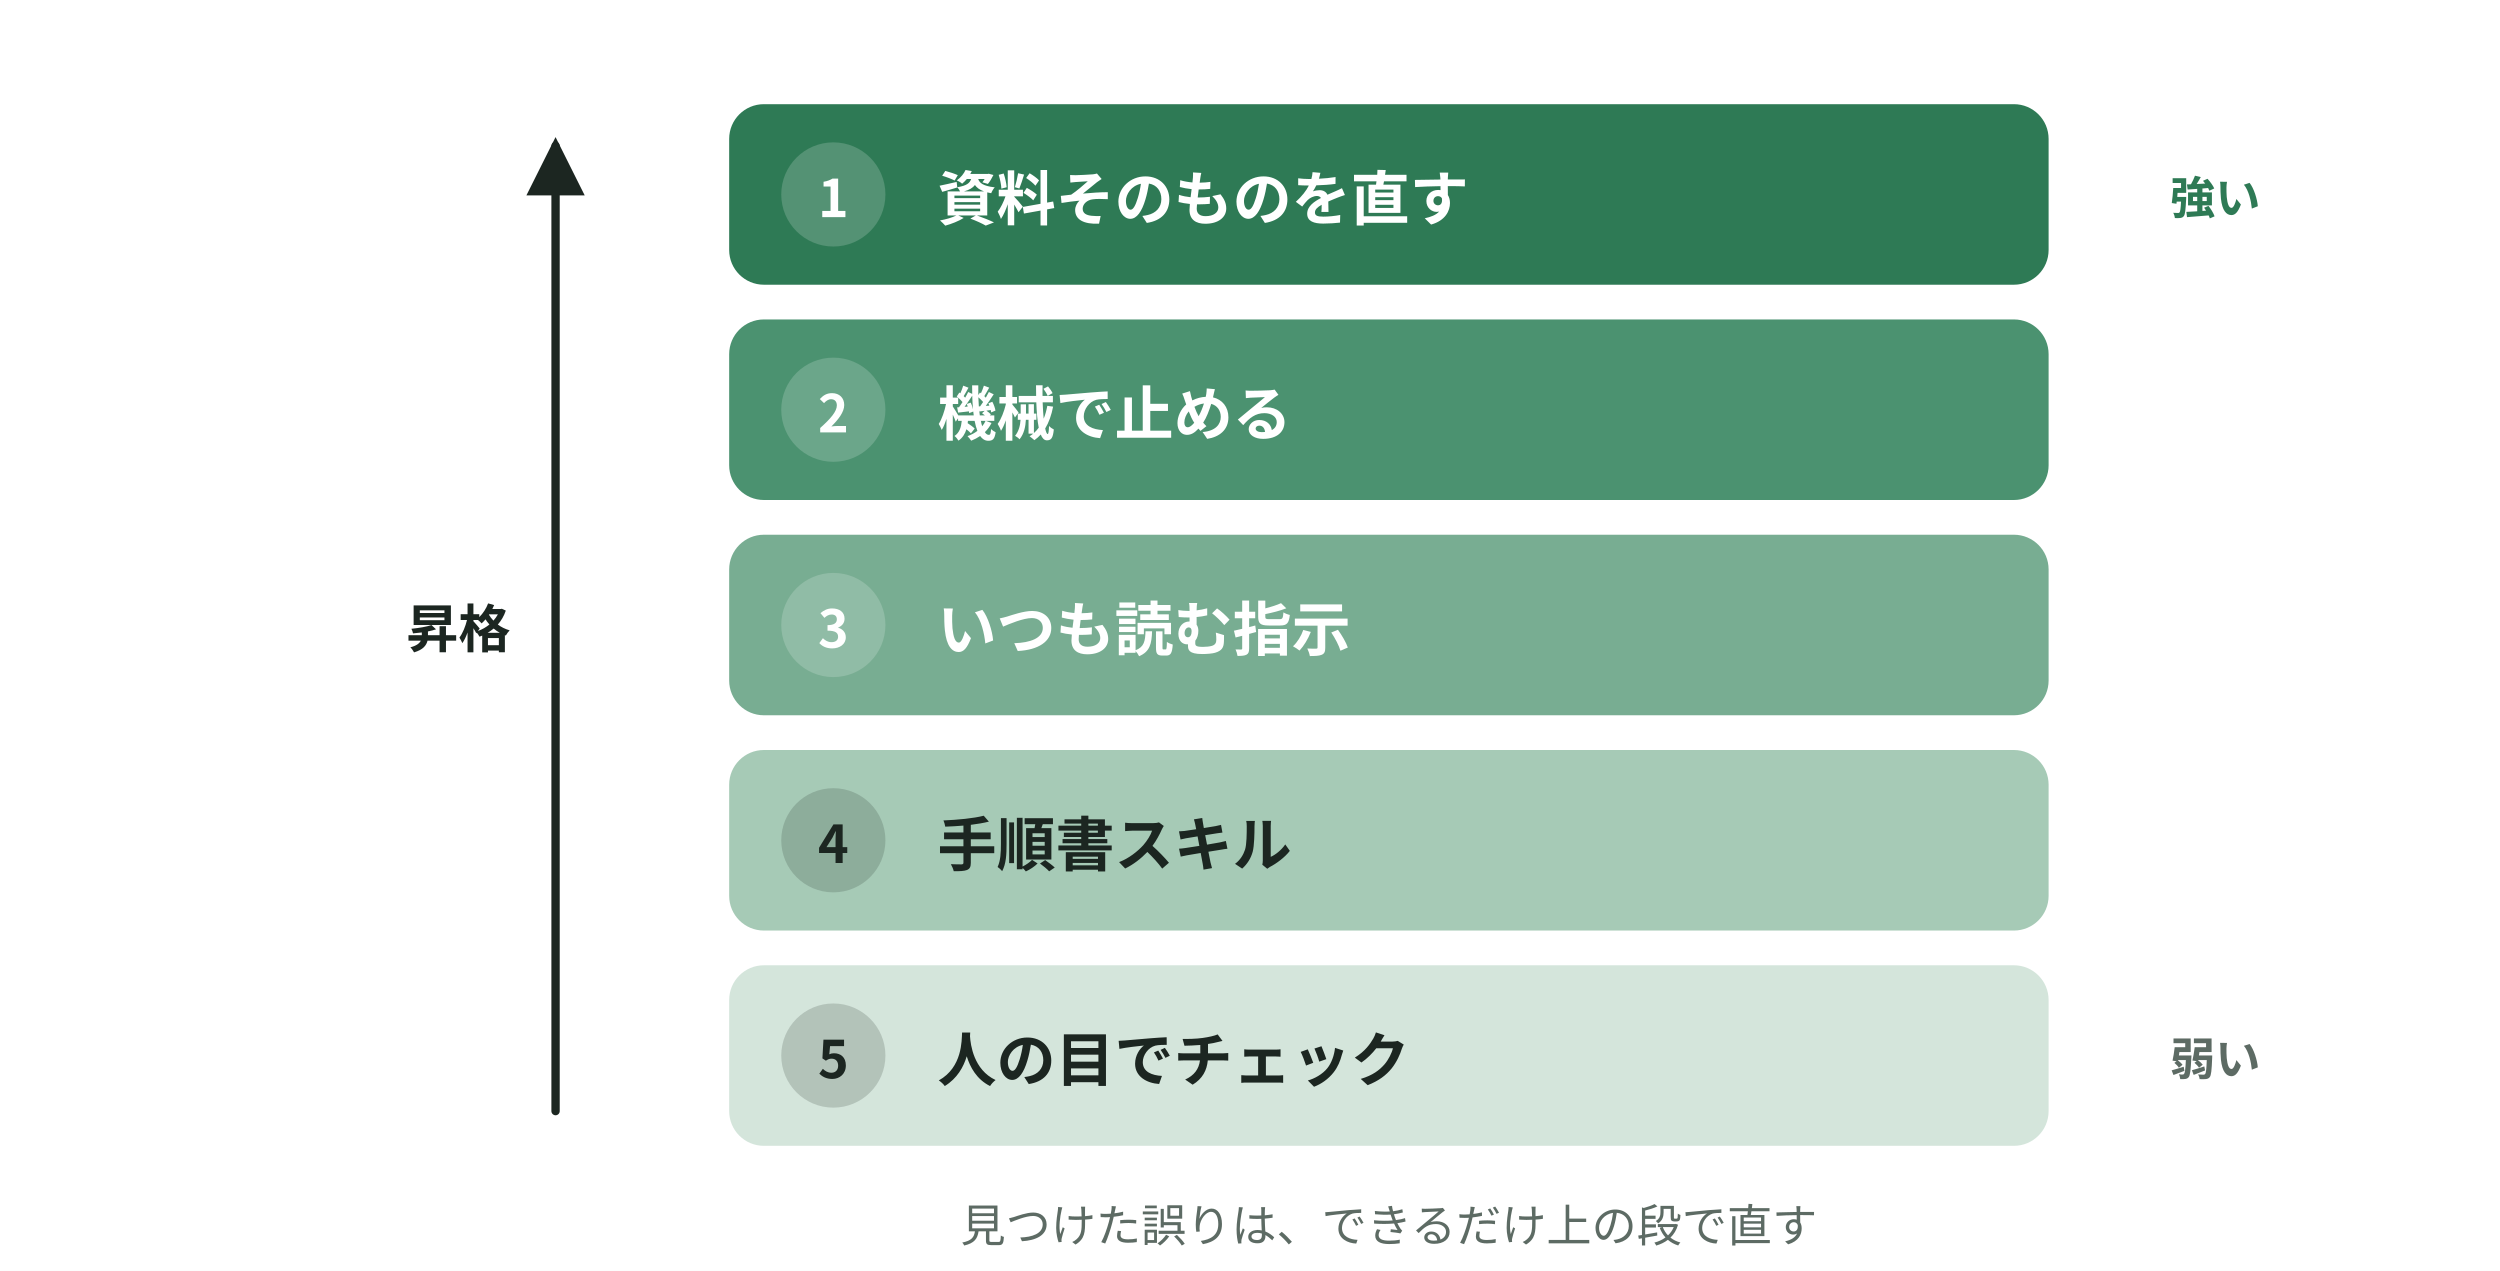
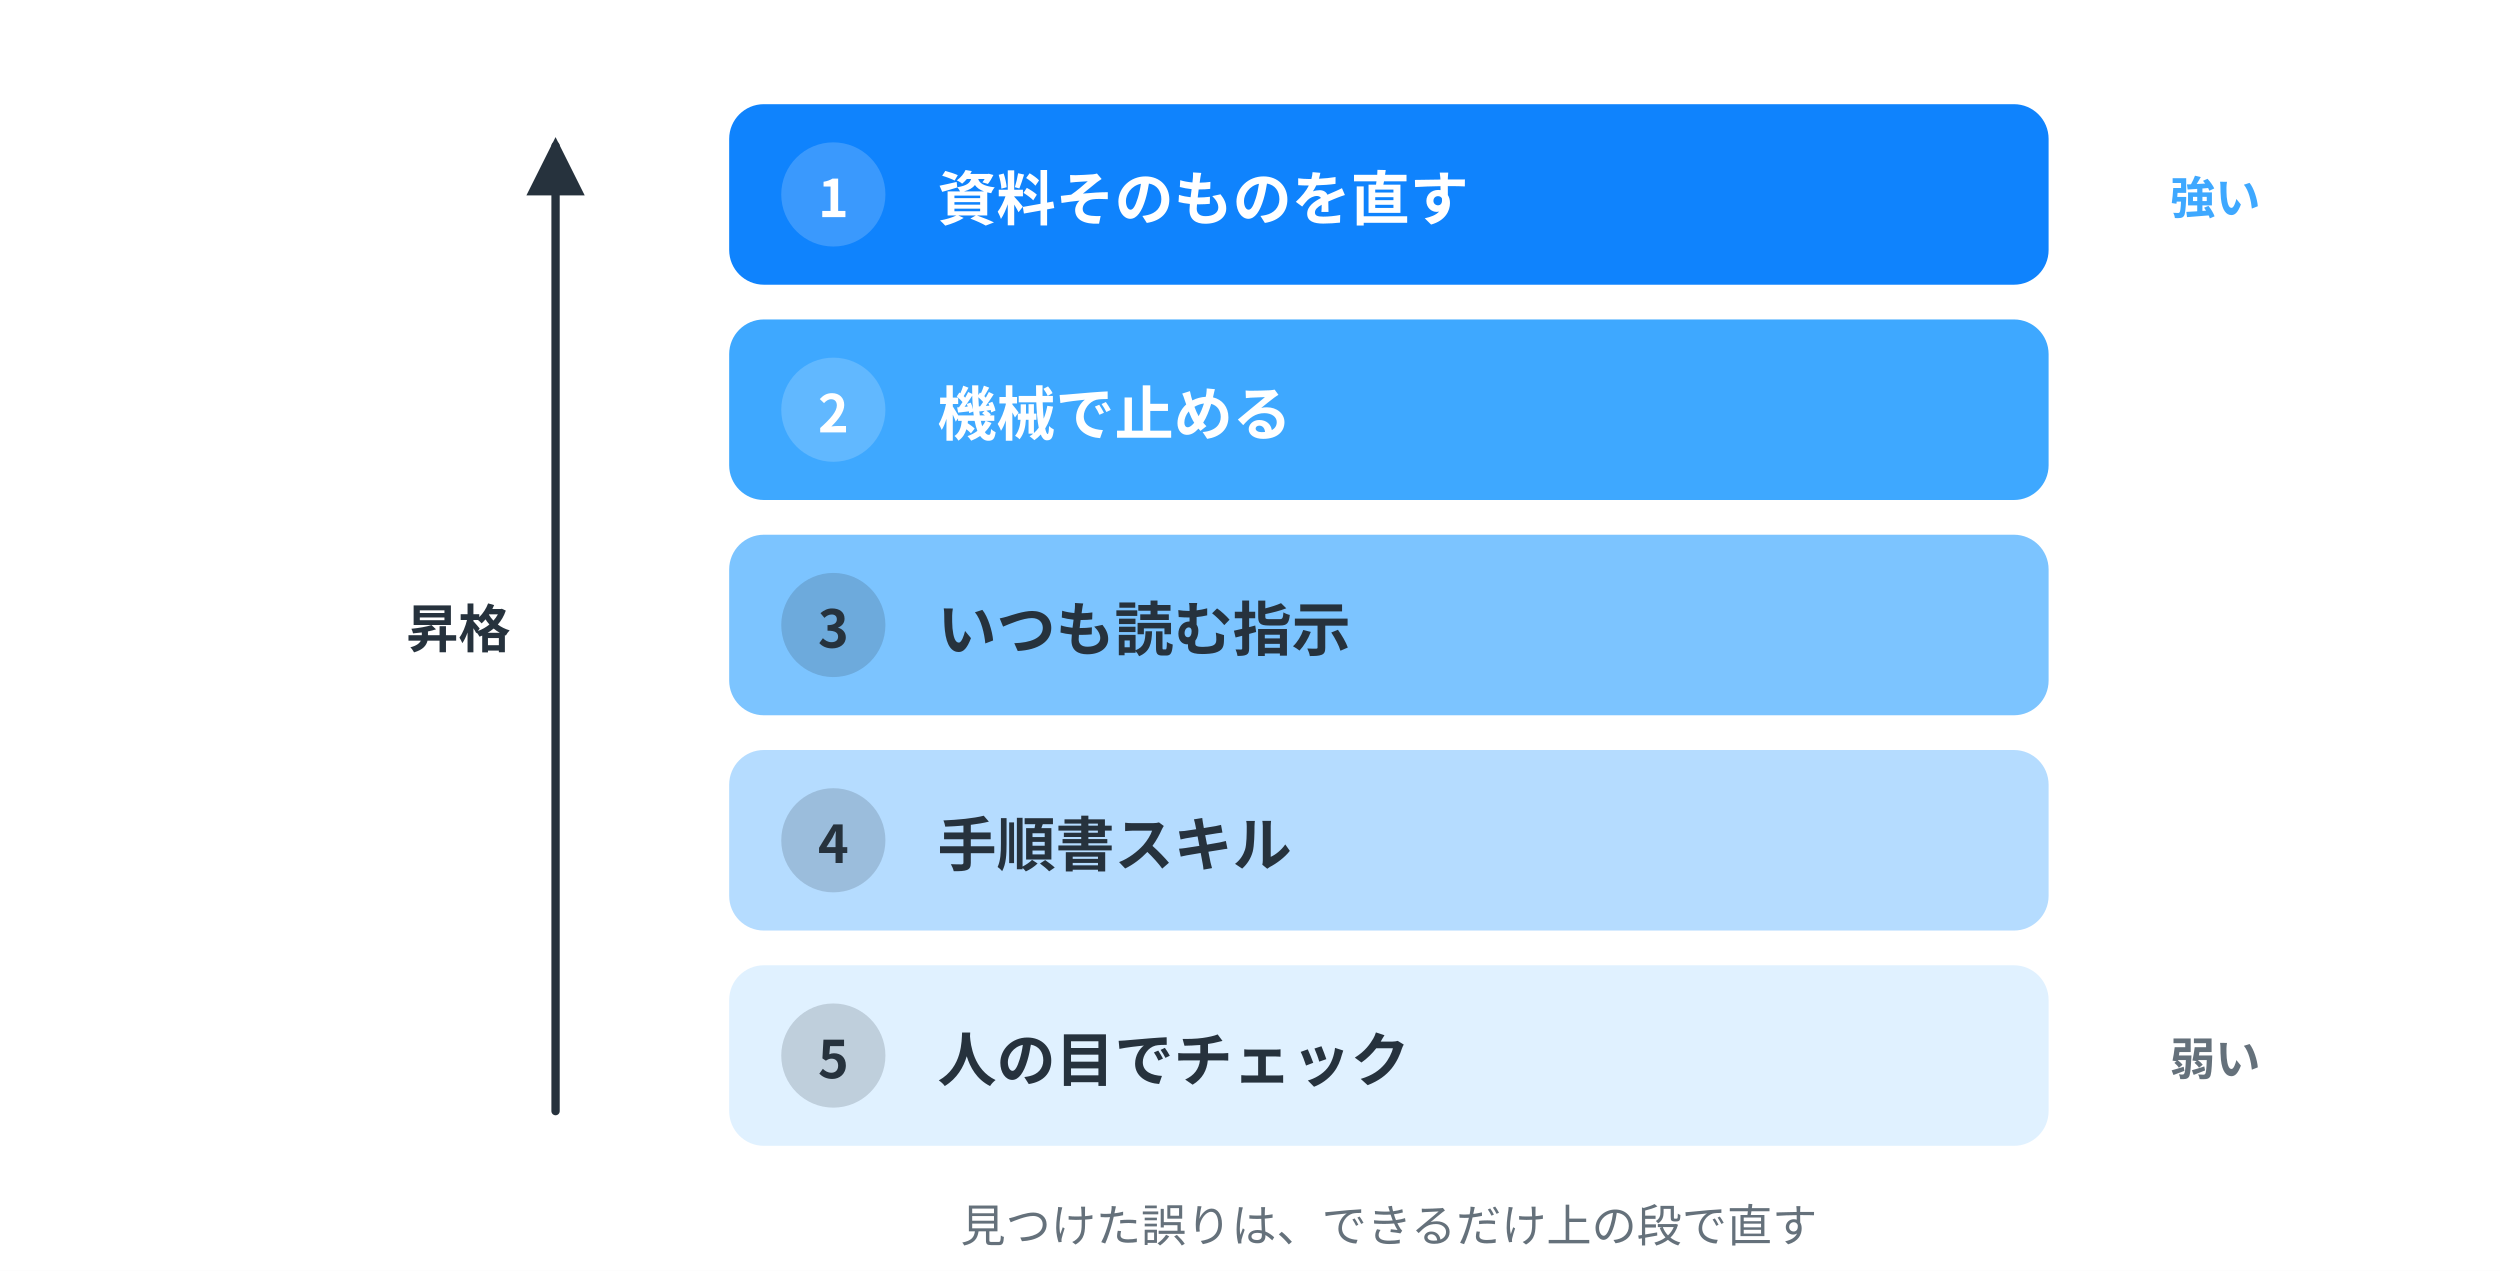
<svg xmlns="http://www.w3.org/2000/svg" width="720" height="366" viewBox="0 0 720 366" font-family="'Noto Sans CJK JP','Noto Sans JP','Hiragino Sans','Hiragino Kaku Gothic ProN','Yu Gothic',sans-serif">
  <defs>
-     <marker id="m1c2621" viewBox="0 0 10 10" refX="8.5" refY="5" markerWidth="7" markerHeight="7" orient="auto-start-reverse">
-       <path d="M0,0 L10,5 L0,10 z" fill="#1c2621" />
+     <marker id="m26323d" viewBox="0 0 10 10" refX="8.5" refY="5" markerWidth="7" markerHeight="7" orient="auto-start-reverse">
+       <path d="M0,0 L10,5 L0,10 z" fill="#26323d" />
    </marker>
-     <marker id="m8a9a92" viewBox="0 0 10 10" refX="8.5" refY="5" markerWidth="7" markerHeight="7" orient="auto-start-reverse">
-       <path d="M0,0 L10,5 L0,10 z" fill="#8a9a92" />
+     <marker id="ma3b3bf" viewBox="0 0 10 10" refX="8.5" refY="5" markerWidth="7" markerHeight="7" orient="auto-start-reverse">
+       <path d="M0,0 L10,5 L0,10 z" fill="#a3b3bf" />
    </marker>
-     <marker id="m2e7a55" viewBox="0 0 10 10" refX="8.5" refY="5" markerWidth="7" markerHeight="7" orient="auto-start-reverse">
-       <path d="M0,0 L10,5 L0,10 z" fill="#2e7a55" />
+     <marker id="m3ea8ff" viewBox="0 0 10 10" refX="8.5" refY="5" markerWidth="7" markerHeight="7" orient="auto-start-reverse">
+       <path d="M0,0 L10,5 L0,10 z" fill="#3ea8ff" />
    </marker>
-     <marker id="mc94a41" viewBox="0 0 10 10" refX="8.5" refY="5" markerWidth="7" markerHeight="7" orient="auto-start-reverse">
-       <path d="M0,0 L10,5 L0,10 z" fill="#c94a41" />
+     <marker id="mf0506e" viewBox="0 0 10 10" refX="8.5" refY="5" markerWidth="7" markerHeight="7" orient="auto-start-reverse">
+       <path d="M0,0 L10,5 L0,10 z" fill="#f0506e" />
    </marker>
-     <marker id="m5d6b64" viewBox="0 0 10 10" refX="8.5" refY="5" markerWidth="7" markerHeight="7" orient="auto-start-reverse">
-       <path d="M0,0 L10,5 L0,10 z" fill="#5d6b64" />
+     <marker id="m65717b" viewBox="0 0 10 10" refX="8.5" refY="5" markerWidth="7" markerHeight="7" orient="auto-start-reverse">
+       <path d="M0,0 L10,5 L0,10 z" fill="#65717b" />
    </marker>
  </defs>
  <rect width="720" height="366" fill="#ffffff" />
-   <rect x="210" y="30" width="380" height="52" rx="10" fill="#2e7a55" />
+   <rect x="210" y="30" width="380" height="52" rx="10" fill="#0f83fd" />
  <circle cx="240" cy="56.0" r="15" fill="#ffffff" opacity="0.18" />
  <text x="240" y="56.0" font-size="15" font-weight="700" fill="#ffffff" text-anchor="middle" dominant-baseline="central">1</text>
  <text x="270" y="56.0" font-size="17" font-weight="700" fill="#ffffff" text-anchor="start" dominant-baseline="central">資料そのものを直す</text>
-   <rect x="210" y="92" width="380" height="52" rx="10" fill="#4b9270" />
+   <rect x="210" y="92" width="380" height="52" rx="10" fill="#3ea8ff" />
  <circle cx="240" cy="118.0" r="15" fill="#ffffff" opacity="0.18" />
  <text x="240" y="118.0" font-size="15" font-weight="700" fill="#ffffff" text-anchor="middle" dominant-baseline="central">2</text>
  <text x="270" y="118.0" font-size="17" font-weight="700" fill="#ffffff" text-anchor="start" dominant-baseline="central">機械で止める</text>
-   <rect x="210" y="154" width="380" height="52" rx="10" fill="#78ad92" />
-   <circle cx="240" cy="180.0" r="15" fill="#ffffff" opacity="0.18" />
-   <text x="240" y="180.0" font-size="15" font-weight="700" fill="#ffffff" text-anchor="middle" dominant-baseline="central">3</text>
-   <text x="270" y="180.0" font-size="17" font-weight="700" fill="#ffffff" text-anchor="start" dominant-baseline="central">いつも読む指示</text>
-   <rect x="210" y="216" width="380" height="52" rx="10" fill="#a6cab6" />
-   <circle cx="240" cy="242.0" r="15" fill="#1c2621" opacity="0.18" />
-   <text x="240" y="242.0" font-size="15" font-weight="700" fill="#1c2621" text-anchor="middle" dominant-baseline="central">4</text>
-   <text x="270" y="242.0" font-size="17" font-weight="700" fill="#1c2621" text-anchor="start" dominant-baseline="central">手順書スキル</text>
-   <rect x="210" y="278" width="380" height="52" rx="10" fill="#d4e5db" />
-   <circle cx="240" cy="304.0" r="15" fill="#1c2621" opacity="0.18" />
-   <text x="240" y="304.0" font-size="15" font-weight="700" fill="#1c2621" text-anchor="middle" dominant-baseline="central">5</text>
-   <text x="270" y="304.0" font-size="17" font-weight="700" fill="#1c2621" text-anchor="start" dominant-baseline="central">人の目でチェック</text>
-   <path d="M160,320 L160,42" fill="none" stroke="#1c2621" stroke-width="2.4" marker-end="url(#m1c2621)" stroke-linecap="round" stroke-linejoin="round" />
-   <text x="132" y="180.0" font-size="15" font-weight="700" fill="#1c2621" text-anchor="middle" dominant-baseline="central">昇格</text>
-   <text x="625" y="56.0" font-size="13" font-weight="700" fill="#2e7a55" text-anchor="start" dominant-baseline="central">強い</text>
-   <text x="625" y="304.0" font-size="13" font-weight="700" fill="#5d6b64" text-anchor="start" dominant-baseline="central">弱い</text>
-   <text x="400.0" y="352" font-size="13" font-weight="400" fill="#5d6b64" text-anchor="middle" dominant-baseline="central">見つけた誤りは、できるだけ上の段で直す</text>
+   <rect x="210" y="154" width="380" height="52" rx="10" fill="#7cc4ff" />
+   <circle cx="240" cy="180.0" r="15" fill="#26323d" opacity="0.18" />
+   <text x="240" y="180.0" font-size="15" font-weight="700" fill="#26323d" text-anchor="middle" dominant-baseline="central">3</text>
+   <text x="270" y="180.0" font-size="17" font-weight="700" fill="#26323d" text-anchor="start" dominant-baseline="central">いつも読む指示</text>
+   <rect x="210" y="216" width="380" height="52" rx="10" fill="#b5dcff" />
+   <circle cx="240" cy="242.0" r="15" fill="#26323d" opacity="0.18" />
+   <text x="240" y="242.0" font-size="15" font-weight="700" fill="#26323d" text-anchor="middle" dominant-baseline="central">4</text>
+   <text x="270" y="242.0" font-size="17" font-weight="700" fill="#26323d" text-anchor="start" dominant-baseline="central">手順書スキル</text>
+   <rect x="210" y="278" width="380" height="52" rx="10" fill="#e0f1ff" />
+   <circle cx="240" cy="304.0" r="15" fill="#26323d" opacity="0.18" />
+   <text x="240" y="304.0" font-size="15" font-weight="700" fill="#26323d" text-anchor="middle" dominant-baseline="central">5</text>
+   <text x="270" y="304.0" font-size="17" font-weight="700" fill="#26323d" text-anchor="start" dominant-baseline="central">人の目でチェック</text>
+   <path d="M160,320 L160,42" fill="none" stroke="#26323d" stroke-width="2.4" marker-end="url(#m26323d)" stroke-linecap="round" stroke-linejoin="round" />
+   <text x="132" y="180.0" font-size="15" font-weight="700" fill="#26323d" text-anchor="middle" dominant-baseline="central">昇格</text>
+   <text x="625" y="56.0" font-size="13" font-weight="700" fill="#3ea8ff" text-anchor="start" dominant-baseline="central">強い</text>
+   <text x="625" y="304.0" font-size="13" font-weight="700" fill="#65717b" text-anchor="start" dominant-baseline="central">弱い</text>
+   <text x="400.0" y="352" font-size="13" font-weight="400" fill="#65717b" text-anchor="middle" dominant-baseline="central">見つけた誤りは、できるだけ上の段で直す</text>
</svg>
